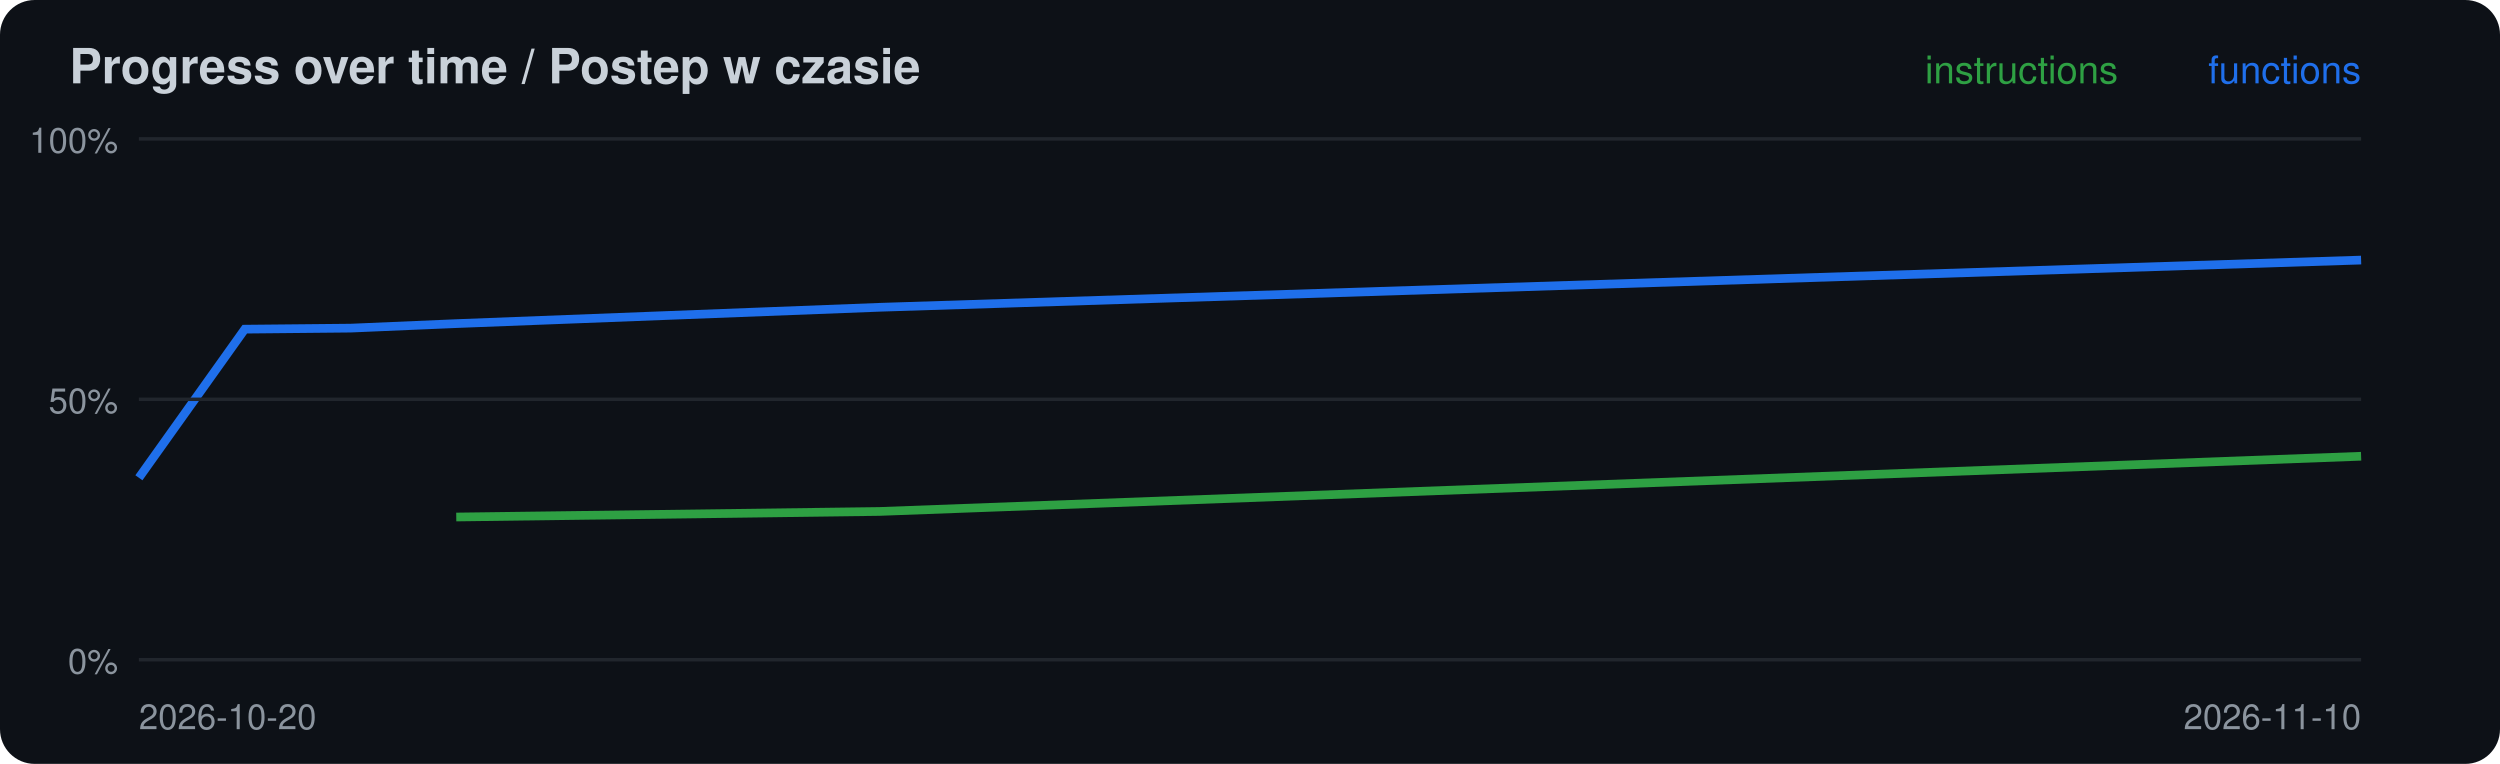
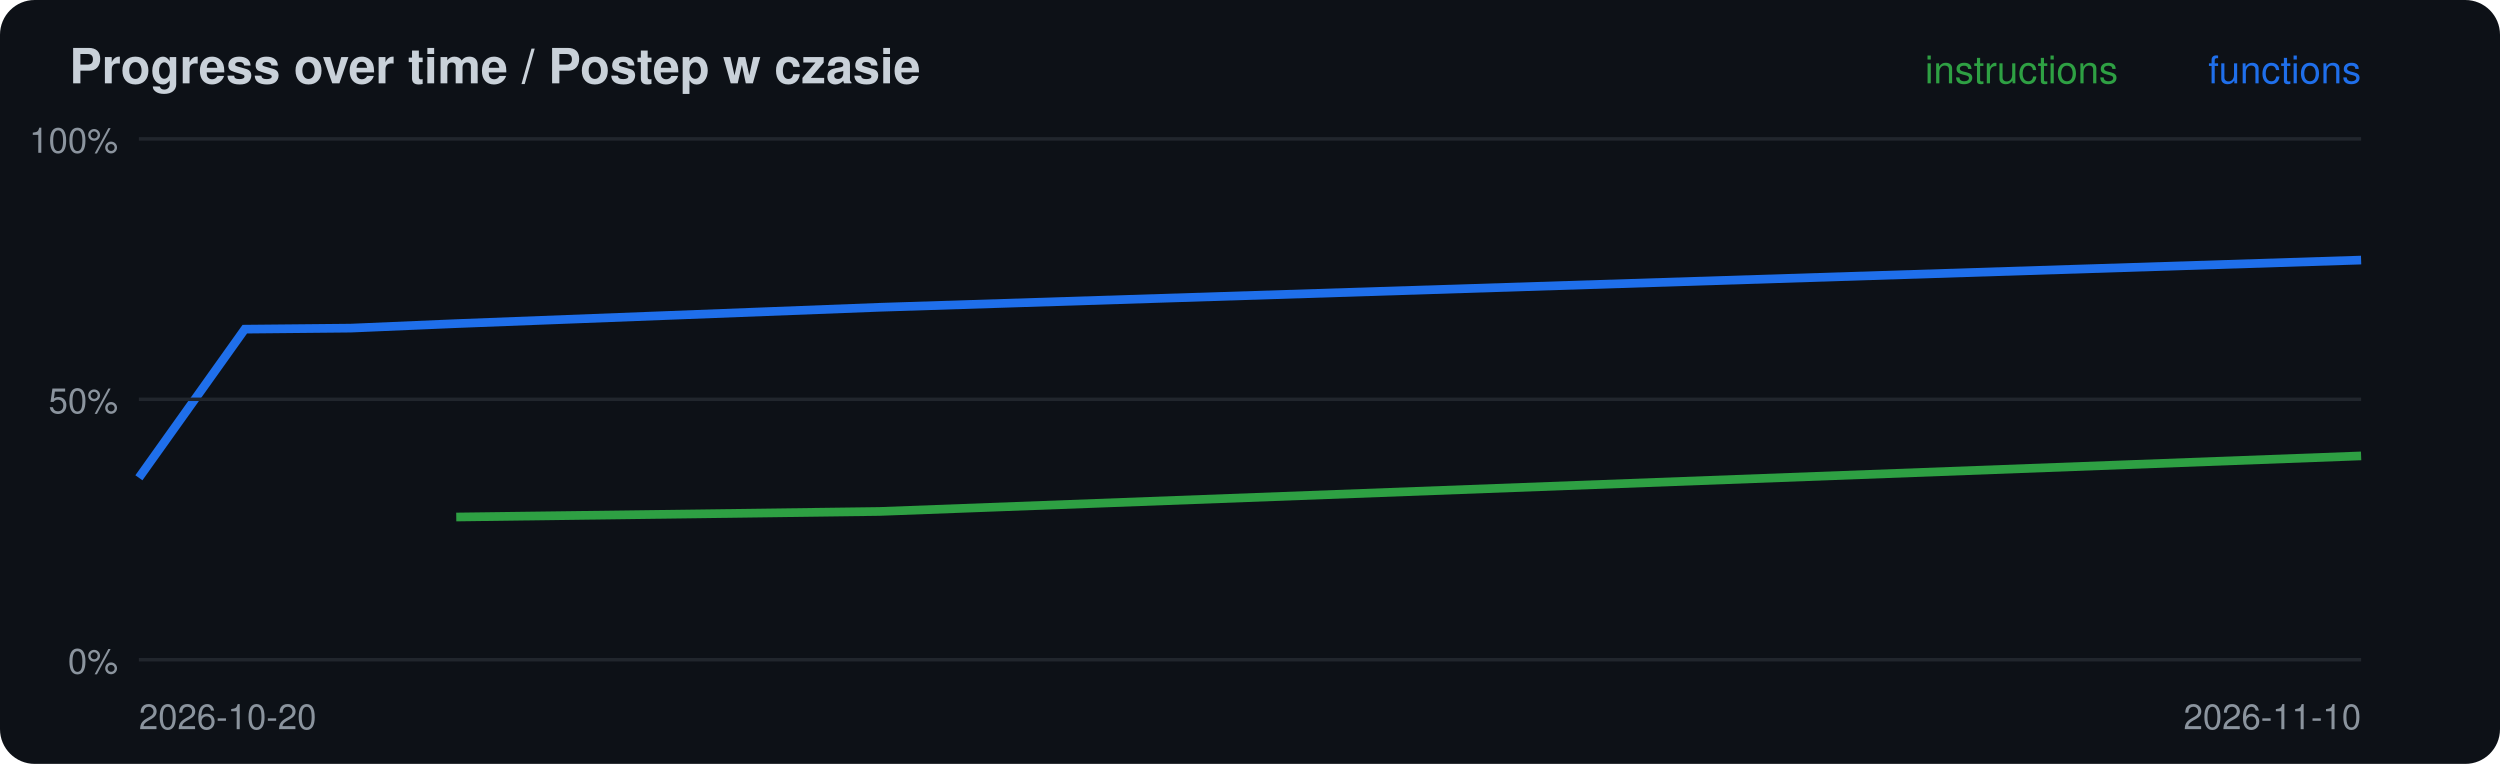
<svg xmlns="http://www.w3.org/2000/svg" width="720" height="220" viewBox="0 0 720 220">
  <rect width="720" height="220" rx="10" fill="#0d1117" />
  <text x="20" y="24" font-family="-apple-system,Segoe UI,Helvetica,Arial,sans-serif" font-size="14" font-weight="600" fill="#c9d1d9">Progress over time / Postep w czasie</text>
-   <polyline points="131.4,148.9 253.3,147.3 680.0,131.4" fill="none" stroke="#2ea043" stroke-width="2.5" />
+   <polyline points="131.4,148.9 253.3,147.3 680.0,131.3" fill="none" stroke="#2ea043" stroke-width="2.5" />
  <polyline points="40.0,137.6 70.5,94.8 101.0,94.5 131.4,93.2 253.3,88.5 680.0,74.9" fill="none" stroke="#1f6feb" stroke-width="2.5" />
  <line x1="40" x2="680" y1="190.0" y2="190.0" stroke="#21262d" />
  <text x="34" y="194.0" font-family="-apple-system,Segoe UI,Helvetica,Arial,sans-serif" font-size="10" fill="#8b949e" text-anchor="end">0%</text>
  <line x1="40" x2="680" y1="115.0" y2="115.0" stroke="#21262d" />
  <text x="34" y="119.0" font-family="-apple-system,Segoe UI,Helvetica,Arial,sans-serif" font-size="10" fill="#8b949e" text-anchor="end">50%</text>
  <line x1="40" x2="680" y1="40.0" y2="40.0" stroke="#21262d" />
  <text x="34" y="44.0" font-family="-apple-system,Segoe UI,Helvetica,Arial,sans-serif" font-size="10" fill="#8b949e" text-anchor="end">100%</text>
  <text x="40" y="210" font-family="-apple-system,Segoe UI,Helvetica,Arial,sans-serif" font-size="10" fill="#8b949e">2026-10-20</text>
  <text x="680" y="24" font-family="-apple-system,Segoe UI,Helvetica,Arial,sans-serif" font-size="11" fill="#1f6feb" text-anchor="end">functions</text>
  <text x="610" y="24" font-family="-apple-system,Segoe UI,Helvetica,Arial,sans-serif" font-size="11" fill="#2ea043" text-anchor="end">instructions</text>
  <text x="680" y="210" font-family="-apple-system,Segoe UI,Helvetica,Arial,sans-serif" font-size="10" fill="#8b949e" text-anchor="end">2026-11-10</text>
</svg>
